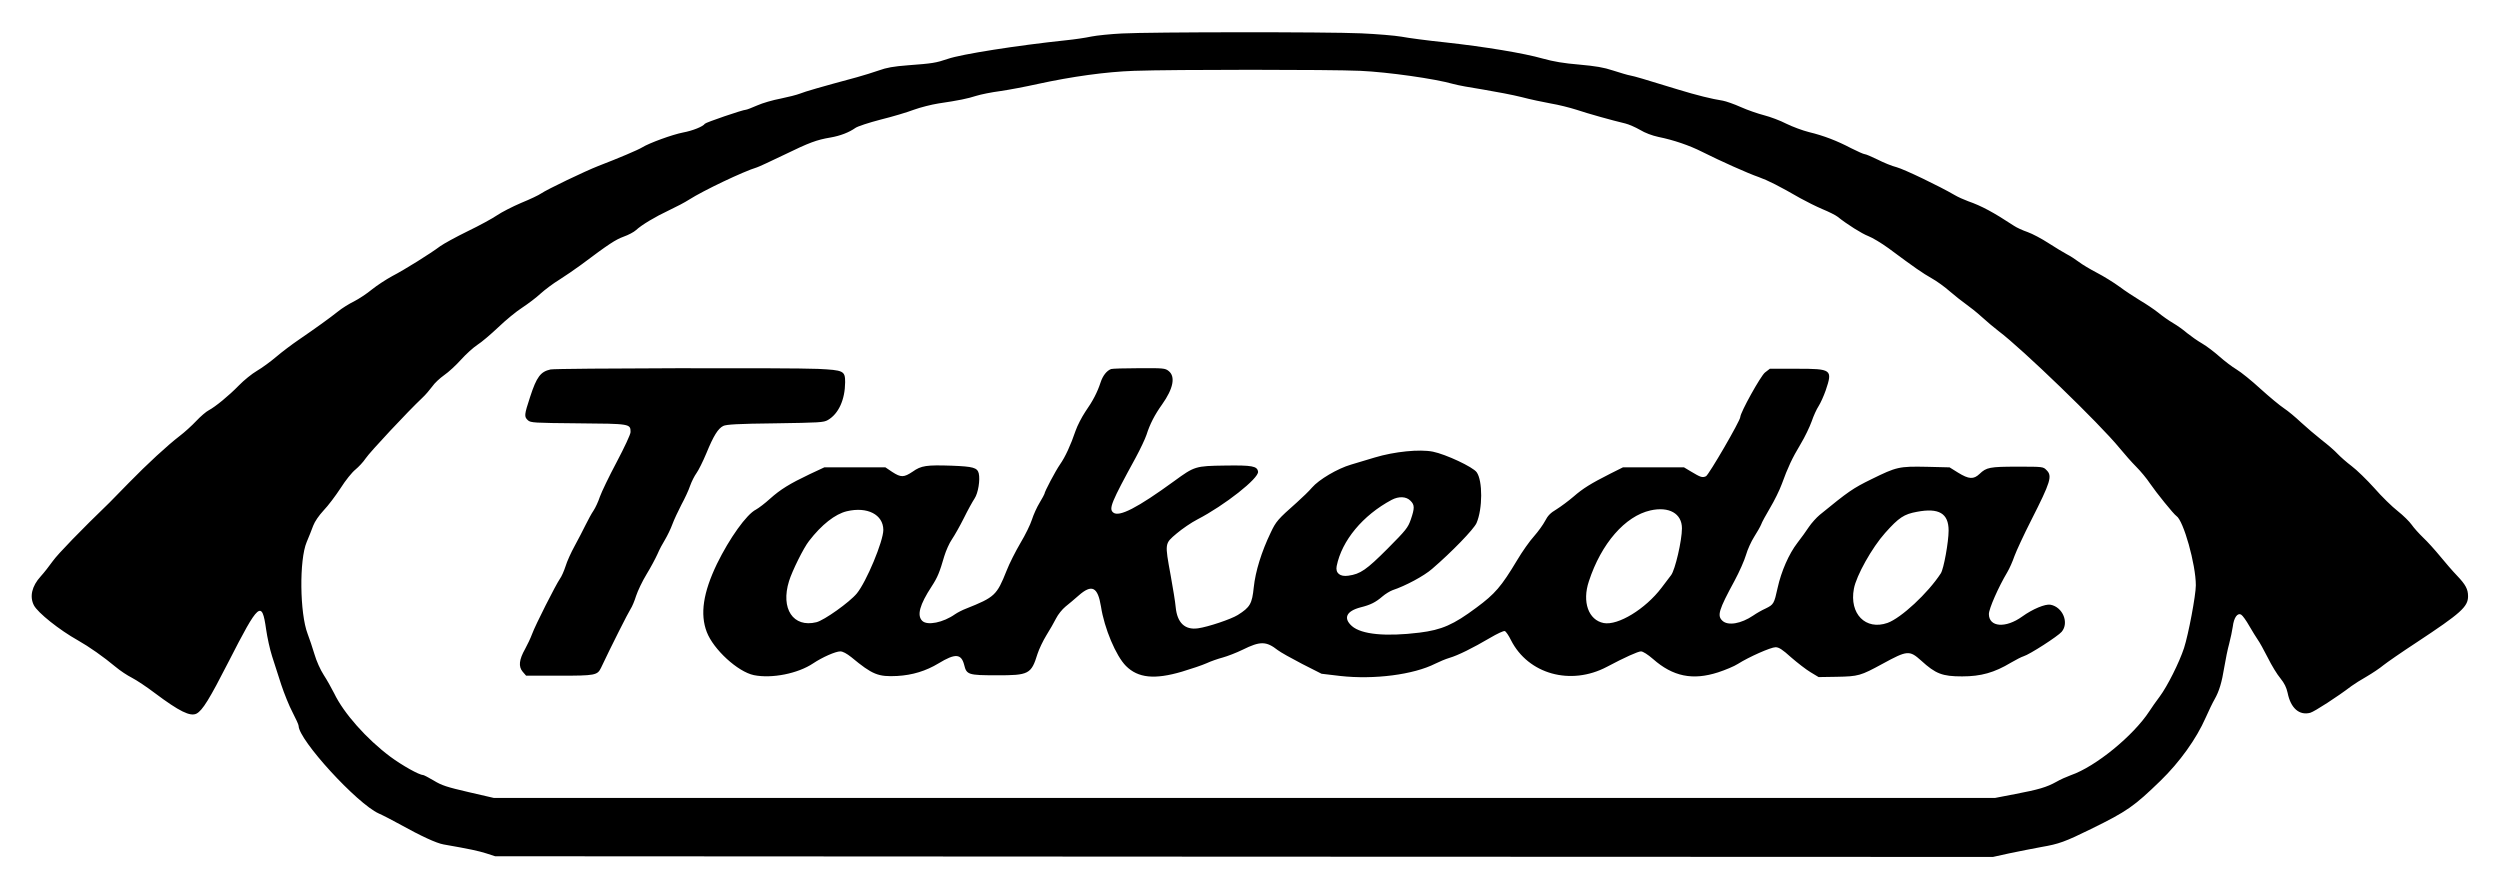
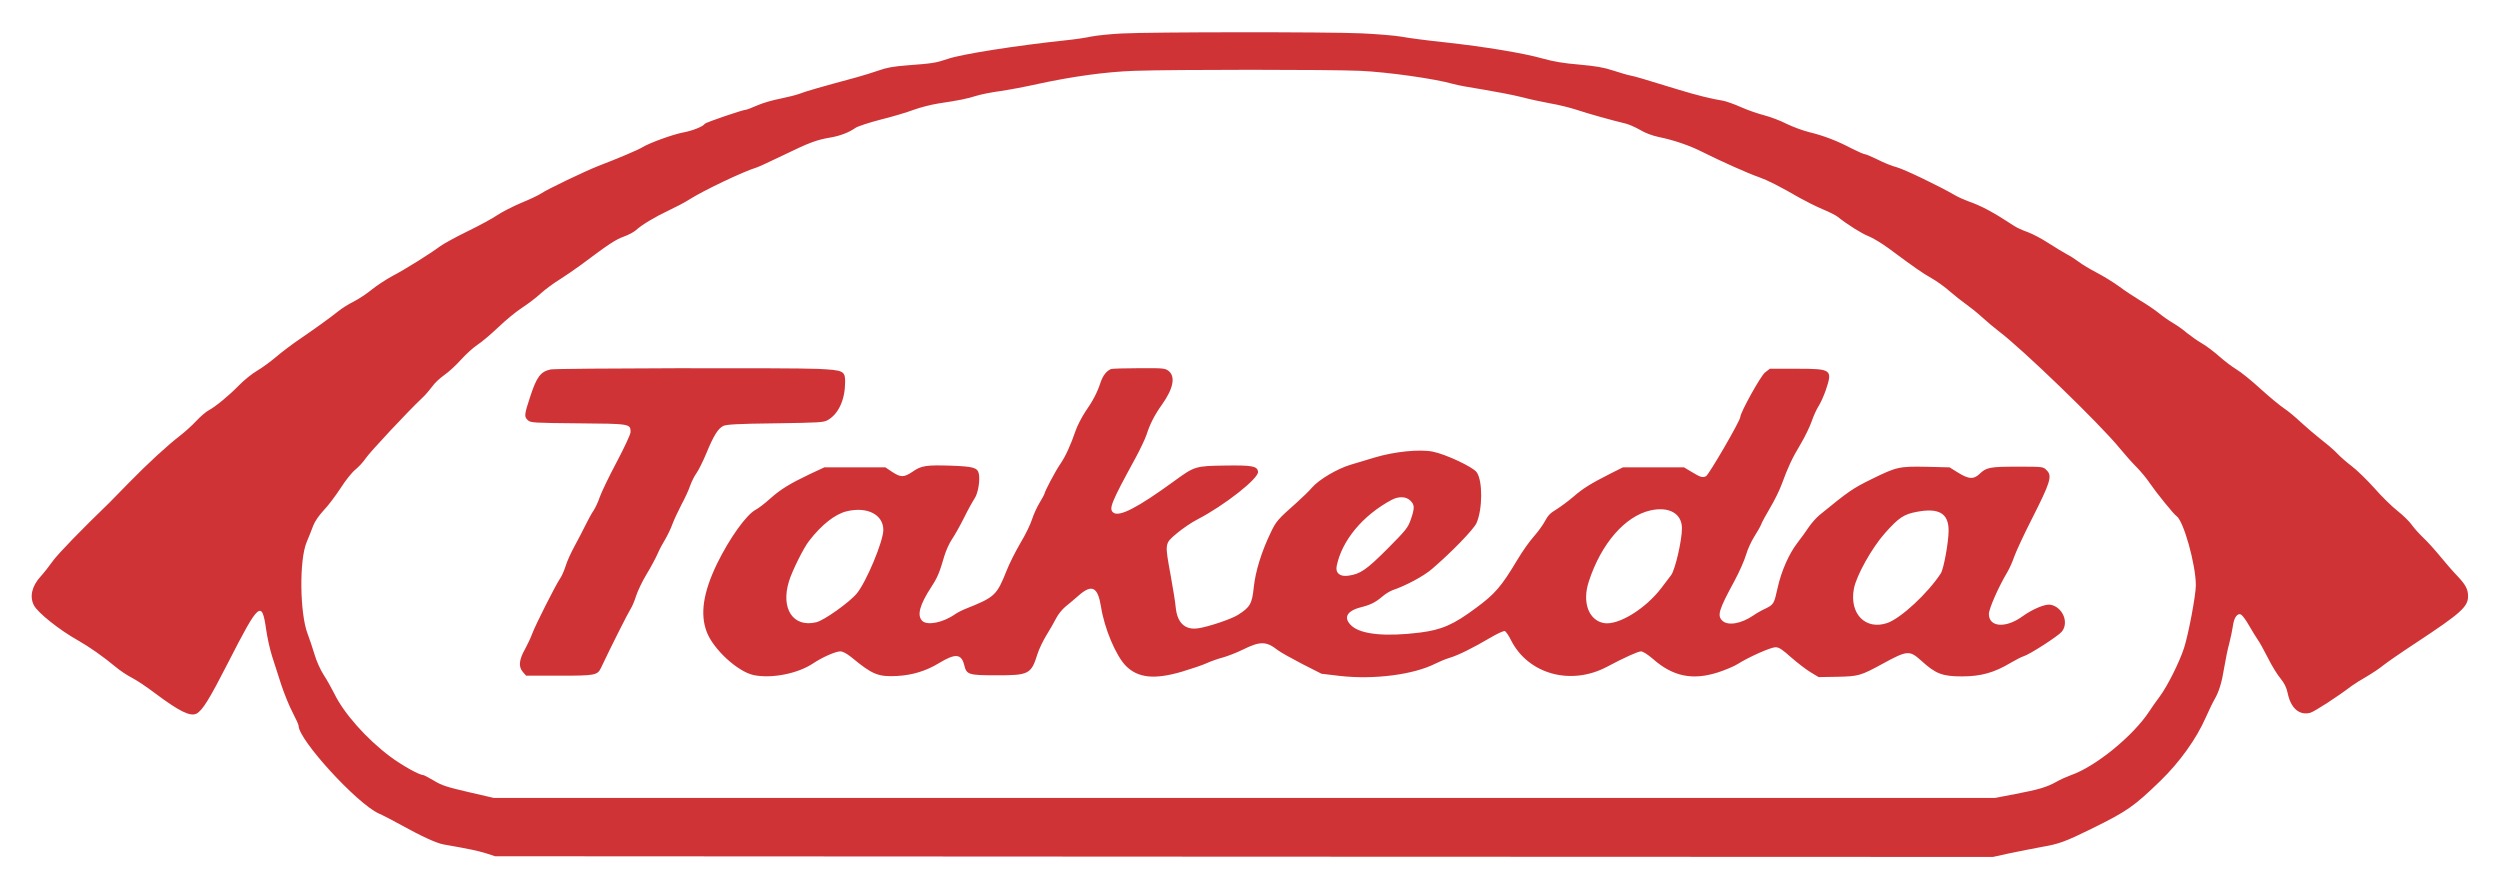
<svg xmlns="http://www.w3.org/2000/svg" viewBox="0 0 1800 640">
-   <path d="M 807.8 24.1 C 799.8 24.5, 789.8 25.5, 785.8 26.3 C 781.7 27.2, 773.5 28.4, 767.5 29 C 732.3 32.7, 692.2 39, 682.4 42.4 C 673.9 45.3, 671.3 45.7, 653.8 47 C 643.3 47.8, 638.3 48.7, 632.8 50.7 C 628.8 52.1, 621.7 54.3, 617 55.6 C 590.7 62.7, 579.7 65.9, 576 67.4 C 573.7 68.3, 567.4 69.9, 562 71 C 556.6 72, 549 74.2, 545.2 75.9 C 541.3 77.6, 537.7 79, 537.1 79 C 534.9 79, 508 88.2, 507.5 89.1 C 506.2 91.1, 498.8 94.1, 491.8 95.4 C 484.1 96.9, 467.6 102.9, 462.4 106.1 C 459.3 108, 445.6 113.8, 430.8 119.5 C 421.1 123.3, 394 136.3, 389.6 139.3 C 388.1 140.4, 381.6 143.5, 375.2 146.1 C 368.9 148.8, 361.1 152.8, 357.9 155 C 354.7 157.2, 345.2 162.4, 336.7 166.5 C 328.3 170.6, 319.4 175.5, 316.9 177.3 C 310 182.5, 291.3 194.2, 282.4 198.8 C 278 201.2, 271.4 205.5, 267.8 208.4 C 264.2 211.4, 258.4 215.2, 254.9 217 C 251.4 218.7, 246.1 222, 243.3 224.3 C 237.4 229, 227.7 236, 215 244.7 C 210.3 247.9, 203.1 253.3, 199 256.8 C 194.9 260.3, 188.6 264.9, 185 267 C 181.4 269.1, 175.6 273.8, 172 277.5 C 164.6 285.1, 155 292.9, 150.3 295.4 C 148.5 296.3, 144.4 299.8, 141.3 303.1 C 138.1 306.5, 132.8 311.3, 129.5 313.8 C 120.5 320.7, 106 334.1, 92.9 347.5 C 86.5 354.1, 80.2 360.5, 78.9 361.8 C 58.5 381.5, 41.6 398.9, 38 404 C 35.5 407.5, 31.6 412.5, 29.3 415 C 22.9 422, 21.2 429.6, 24.4 435.8 C 27.2 441.2, 42.8 453.6, 56 461 C 64.3 465.7, 74.4 472.8, 83.3 480.2 C 86.5 482.9, 91.8 486.4, 95 488 C 98.3 489.7, 105.7 494.6, 111.6 499.1 C 129.1 512.2, 137 516.1, 141.5 513.8 C 145.8 511.5, 150.7 503.6, 164.6 476.4 C 186.4 433.7, 188.6 431.8, 191.6 453.1 C 192.4 458.8, 194.3 467.5, 195.9 472.5 C 197.5 477.4, 200.5 486.7, 202.5 493 C 204.6 499.3, 208.2 508.3, 210.6 512.8 C 213 517.4, 215 521.8, 215 522.6 C 215 532.7, 257 578.6, 272.7 585.7 C 275.9 587.1, 282.6 590.6, 287.5 593.3 C 303.2 602, 314.2 607.1, 319.4 608 C 338.8 611.4, 344.2 612.6, 350 614.4 L 356.5 616.5 895.7 616.8 L 1434.9 617 1446.7 614.4 C 1453.2 613, 1463.7 611, 1470 609.8 C 1482.3 607.7, 1486.8 606.1, 1505.5 596.9 C 1531.6 584.1, 1536.5 580.6, 1555.5 562.2 C 1569.5 548.6, 1581.4 531.9, 1588 516.9 C 1590.3 511.7, 1593.2 505.7, 1594.5 503.5 C 1597.8 497.7, 1599.7 491.4, 1601.5 480.3 C 1602.4 474.9, 1603.9 467.4, 1605 463.5 C 1606 459.6, 1607.2 454.1, 1607.6 451.2 C 1608.4 444.6, 1611 441, 1613.7 442.6 C 1614.7 443.2, 1617.3 446.8, 1619.5 450.7 C 1621.7 454.5, 1624.5 459, 1625.6 460.6 C 1626.8 462.2, 1630 468, 1632.8 473.5 C 1635.5 479, 1639.6 485.7, 1641.9 488.4 C 1644.8 492, 1646.2 494.9, 1647.1 498.9 C 1649.3 509.9, 1655.5 515.3, 1663.4 513.2 C 1666.5 512.3, 1682.9 501.7, 1693 494 C 1694.9 492.6, 1699.9 489.4, 1704 487.1 C 1708.1 484.7, 1713.5 481.1, 1716 479 C 1718.5 477, 1729.3 469.5, 1740 462.5 C 1771.8 441.5, 1777 436.9, 1777 429.3 C 1777 424.2, 1775.2 420.9, 1769.1 414.5 C 1765.9 411.2, 1760.4 404.8, 1756.8 400.4 C 1753.1 395.9, 1747.7 389.9, 1744.7 387.1 C 1741.7 384.2, 1737.9 380, 1736.4 377.8 C 1734.8 375.5, 1730.3 371.1, 1726.4 368 C 1722.4 364.9, 1714.8 357.5, 1709.5 351.4 C 1704.1 345.4, 1696.8 338.3, 1693.2 335.6 C 1689.6 332.9, 1685.1 328.9, 1683.1 326.8 C 1681.1 324.6, 1675.9 320.1, 1671.6 316.8 C 1667.3 313.4, 1660.6 307.7, 1656.7 304.1 C 1652.9 300.5, 1647.4 295.9, 1644.5 294 C 1641.6 292.1, 1634 285.8, 1627.6 280 C 1621.3 274.2, 1613.5 267.9, 1610.3 266 C 1607.1 264.1, 1601.6 259.9, 1598 256.7 C 1594.4 253.5, 1588.8 249.2, 1585.5 247.3 C 1582.2 245.4, 1577.4 242, 1574.8 239.9 C 1572.3 237.7, 1567.7 234.4, 1564.6 232.6 C 1561.5 230.8, 1556.7 227.4, 1553.8 225 C 1550.9 222.7, 1545.1 218.8, 1541 216.4 C 1536.9 213.9, 1530.1 209.5, 1526 206.4 C 1521.9 203.4, 1514.6 198.9, 1509.8 196.4 C 1505 193.9, 1499.1 190.4, 1496.8 188.6 C 1494.4 186.8, 1490.6 184.3, 1488.2 183.1 C 1485.9 181.9, 1480 178.3, 1475 175.1 C 1470.1 171.9, 1463.3 168.3, 1459.9 167.1 C 1456.4 165.9, 1452 163.9, 1450.1 162.6 C 1435.2 152.8, 1426.6 148.2, 1417.1 144.9 C 1414.1 143.8, 1409.6 141.8, 1407.1 140.3 C 1396.5 134.1, 1371.1 121.9, 1365.6 120.4 C 1362.3 119.6, 1356.2 117.1, 1351.9 114.9 C 1347.6 112.8, 1343.4 111, 1342.6 111 C 1341.8 111, 1337.4 109, 1332.8 106.7 C 1322.7 101.4, 1313.2 97.7, 1302.4 95.1 C 1298 94, 1290.7 91.3, 1286.2 89.1 C 1281.8 86.8, 1274.5 84.1, 1270.2 83 C 1265.9 81.9, 1258.3 79.3, 1253.4 77.1 C 1248.5 74.9, 1242.7 72.9, 1240.5 72.5 C 1232.3 71.2, 1222.1 68.7, 1208 64.4 C 1181.9 56.4, 1177.5 55.1, 1174 54.4 C 1172.1 54.1, 1166.5 52.4, 1161.5 50.8 C 1154.6 48.5, 1149 47.6, 1137 46.5 C 1126 45.6, 1118.4 44.3, 1110.9 42.2 C 1097.2 38.3, 1069.5 33.7, 1040.5 30.5 C 1027.8 29.2, 1013.7 27.3, 1009 26.4 C 1004.3 25.6, 991.3 24.5, 980 24 C 955.4 22.9, 828.6 23, 807.8 24.1 M 816.5 51 C 796.3 51.7, 771.8 55.1, 747 60.5 C 738.5 62.4, 726.4 64.7, 720.1 65.6 C 713.9 66.4, 706.1 68, 702.9 69 C 696.7 71, 690.5 72.3, 675.6 74.5 C 670.6 75.3, 662.7 77.3, 658 79 C 653.3 80.8, 642.6 84, 634.1 86.1 C 625.6 88.3, 617.4 91, 615.9 92.1 C 611.4 95.3, 605 97.8, 598 99 C 587.9 100.7, 582.8 102.6, 564.5 111.5 C 555.1 116, 546.4 120.1, 545 120.5 C 535.3 123.4, 506.4 137.2, 496.2 143.7 C 493.3 145.6, 486.8 149, 481.7 151.4 C 471.7 156.1, 462 161.9, 457.9 165.7 C 456.4 167.1, 452.4 169.2, 449 170.4 C 443.1 172.6, 438.6 175.5, 418.6 190.5 C 414.1 193.8, 407 198.7, 402.7 201.4 C 398.4 204, 392.3 208.6, 389.2 211.4 C 386.1 214.3, 380.1 218.8, 376 221.5 C 371.9 224.1, 364.1 230.5, 358.8 235.6 C 353.4 240.7, 346.6 246.5, 343.7 248.3 C 340.8 250.2, 335.5 255, 331.9 259 C 328.4 262.9, 322.9 268, 319.8 270.1 C 316.7 272.3, 312.8 275.9, 311.2 278.3 C 309.5 280.6, 306.3 284.4, 303.9 286.6 C 293.8 296.1, 266.3 325.5, 263.3 330 C 261.6 332.6, 258.2 336.2, 255.9 338.1 C 253.5 340, 248.8 345.8, 245.2 351.5 C 241.6 357, 236.2 364.2, 233 367.5 C 229.5 371.3, 226.7 375.4, 225.5 378.5 C 224.5 381.2, 222.4 386.6, 220.8 390.3 C 215.4 403, 215.8 441.6, 221.5 456.4 C 222.8 459.8, 225 466.3, 226.4 471 C 227.8 475.9, 230.7 482.3, 233.1 486 C 235.4 489.5, 238.7 495.5, 240.6 499.2 C 247.5 513.6, 264 532.1, 281 544.8 C 289.5 551.1, 301.8 558, 304.6 558 C 305.1 558, 308.6 559.8, 312.3 562 C 318 565.5, 321.8 566.7, 337.3 570.3 L 355.5 574.5 896 574.5 L 1436.5 574.5 1451 571.7 C 1467.8 568.5, 1473.6 566.8, 1480.6 562.9 C 1483.3 561.3, 1488.1 559.2, 1491.1 558.1 C 1508.8 552, 1536.1 529.7, 1547.6 512 C 1549.2 509.5, 1552.5 504.8, 1555 501.5 C 1560.5 494.1, 1569 477.2, 1572.5 466.6 C 1575.7 456.7, 1581 428.6, 1581 421.4 C 1581 406.4, 1572.1 374.7, 1567 371.5 C 1565.2 370.4, 1552.5 354.7, 1548 348.1 C 1545.7 344.6, 1541.2 339.2, 1538.1 336.1 C 1535 333, 1529.6 326.9, 1526 322.5 C 1511.8 305.1, 1455.7 250.9, 1439 238.4 C 1436 236.1, 1430.6 231.6, 1427 228.3 C 1423.4 225, 1418.2 220.9, 1415.5 219 C 1412.8 217.1, 1407.6 213, 1404 209.9 C 1400.4 206.7, 1394.5 202.4, 1390.7 200.3 C 1384.2 196.6, 1379.2 193.2, 1359.7 178.7 C 1354.6 175, 1348.1 171.1, 1345.2 170 C 1340.5 168.2, 1330 161.6, 1323 156 C 1321.6 154.9, 1316.8 152.5, 1312.2 150.6 C 1307.7 148.7, 1300.5 145.1, 1296.2 142.7 C 1280.9 133.9, 1273 129.9, 1266.3 127.5 C 1258.9 125, 1238.2 115.7, 1225.5 109.3 C 1216.4 104.7, 1205 100.8, 1194.1 98.6 C 1189.5 97.6, 1184.4 95.7, 1180.8 93.5 C 1177.5 91.6, 1172.7 89.5, 1170.2 88.9 C 1160.9 86.7, 1143.3 81.8, 1135 79 C 1130.3 77.5, 1122 75.4, 1116.5 74.5 C 1111 73.5, 1101.5 71.5, 1095.5 69.9 C 1089.5 68.4, 1077.1 66, 1068 64.5 C 1058.9 63.1, 1049.2 61.3, 1046.5 60.5 C 1033.3 56.7, 999.3 51.9, 979.5 51 C 957.5 50, 845 50, 816.5 51 M 396.4 266 C 389.2 267.6, 386.4 271.3, 381.7 285.7 C 377.4 298.8, 377.3 300, 380.1 302.6 C 382.1 304.4, 384.4 304.5, 416.3 304.8 C 453.7 305.1, 454 305.1, 454 311.1 C 454 312.7, 449.7 321.9, 444 332.7 C 438.5 343, 433.1 354.3, 431.9 357.7 C 430.8 361.1, 428.7 365.6, 427.3 367.7 C 425.9 369.7, 423.4 374.4, 421.6 378 C 419.9 381.6, 416.3 388.3, 413.8 393 C 411.2 397.7, 408.2 404.3, 407.2 407.7 C 406.1 411.1, 404.3 415.2, 403.1 416.8 C 400.2 421, 385.5 449.9, 383.1 456.5 C 382 459.5, 379.7 464.3, 378.1 467.2 C 373.7 475, 373.2 479.9, 376.3 483.6 L 378.8 486.5 402.7 486.5 C 428.5 486.5, 430.1 486.2, 432.7 480.9 C 440 465.4, 452.4 440.9, 454 438.5 C 455.1 436.9, 456.9 432.6, 458 429 C 459.2 425.4, 462.5 418.4, 465.5 413.5 C 468.5 408.6, 472 402, 473.4 398.9 C 474.7 395.8, 477.2 391.1, 478.9 388.4 C 480.5 385.7, 482.9 380.8, 484.1 377.5 C 485.3 374.2, 488.3 367.9, 490.6 363.4 C 493 359, 495.9 352.8, 496.9 349.7 C 498 346.6, 500.1 342.5, 501.5 340.6 C 502.9 338.7, 506.1 332.3, 508.6 326.3 C 513.8 313.6, 517 308.6, 520.7 306.7 C 522.9 305.6, 531.1 305.1, 558.1 304.8 C 590.2 304.3, 593 304.2, 596.1 302.4 C 603.8 297.9, 608.4 287.8, 608.5 275.2 C 608.5 267, 607.4 266.5, 589 265.6 C 570.1 264.7, 400.6 265.1, 396.4 266 M 800 265.7 C 796.8 266.9, 794 270.5, 792.4 275.4 C 790.1 282.4, 787 288.5, 781.4 296.5 C 778.9 300.3, 775.7 306.4, 774.4 310.2 C 770.9 320.5, 767 329, 763.2 334.4 C 760 339, 752 354.1, 752 355.6 C 752 355.9, 750.4 358.8, 748.5 362 C 746.6 365.1, 744.1 370.6, 743 374.1 C 741.9 377.6, 738.2 385.2, 734.7 391 C 731.3 396.8, 726.7 405.8, 724.7 411 C 717.7 428.6, 716.2 430, 695.6 438.2 C 692.9 439.2, 689.3 441.1, 687.7 442.2 C 679.1 448.3, 667.6 450.6, 664 447 C 660.1 443.1, 662.1 435.5, 670.8 422.2 C 675.1 415.6, 676.5 412.1, 679.9 400.4 C 681.1 396.5, 683.5 391, 685.4 388.3 C 687.3 385.5, 691.2 378.6, 694 373 C 696.8 367.3, 700.3 361, 701.7 358.9 C 704.3 355, 705.8 345.5, 704.7 340.8 C 703.6 336.7, 700.7 335.9, 685.3 335.3 C 667 334.7, 663.3 335.2, 657.1 339.6 C 650.8 343.8, 648.7 343.9, 642.4 339.8 L 637.5 336.5 615.5 336.5 L 593.5 336.5 583 341.4 C 568.5 348.3, 561.9 352.4, 554.4 359.1 C 550.9 362.3, 546.3 365.8, 544.3 366.9 C 537.5 370.3, 525.2 387.6, 516.2 406 C 506.3 426.6, 503.9 442.2, 508.9 455.1 C 513.7 467.6, 531.2 483.7, 542.8 486.1 C 555.7 488.7, 574.5 485, 585.5 477.6 C 592.1 473.2, 601.6 469, 605 469 C 606.8 469, 609.6 470.5, 613 473.2 C 628.2 485.8, 632.3 487.4, 646 486.7 C 656.9 486.1, 666.7 483.1, 675.8 477.6 C 687.8 470.3, 692.1 470.6, 694.2 478.7 C 695.9 485.8, 697.2 486.2, 717.3 486.2 C 740.8 486.3, 742.5 485.4, 747 470.8 C 748.1 467.4, 751 461.3, 753.4 457.4 C 755.9 453.4, 759 448, 760.4 445.2 C 761.8 442.4, 764.8 438.7, 767.1 436.8 C 769.4 435, 773.6 431.4, 776.6 428.8 C 786.1 420.4, 790.4 422.5, 792.7 436.7 C 795.1 452.4, 803.5 472.3, 810.7 479.5 C 819.4 488.2, 831.3 489.4, 851 483.6 C 857.7 481.6, 865.7 478.9, 868.8 477.5 C 871.8 476.1, 877 474.3, 880.4 473.4 C 883.7 472.5, 890.2 470, 894.7 467.8 C 907.4 461.5, 911.7 461.6, 920 468.1 C 921.9 469.6, 929.8 474, 937.5 478 L 951.5 485.1 965 486.7 C 989.4 489.4, 1017.7 485.8, 1033.5 477.8 C 1036.3 476.4, 1040.8 474.5, 1043.5 473.7 C 1049.7 471.9, 1060.4 466.6, 1072.8 459.3 C 1077.9 456.3, 1082.7 454, 1083.5 454.4 C 1084.3 454.7, 1086.3 457.6, 1087.9 460.9 C 1100.3 485.4, 1130.9 493.9, 1157 480.1 C 1169.8 473.3, 1179.4 469, 1181.5 469 C 1182.9 469, 1186.4 471.2, 1190.2 474.5 C 1204.5 487.1, 1218.7 490, 1237 484.1 C 1242.2 482.4, 1248.7 479.7, 1251.3 478 C 1259.2 473, 1275 466, 1278.4 466 C 1280.8 466, 1283.3 467.6, 1289.6 473.3 C 1294.1 477.2, 1300.4 482.1, 1303.6 484 L 1309.4 487.5 1322.2 487.3 C 1338.2 487, 1339.5 486.6, 1355.5 477.9 C 1373.3 468.2, 1374.8 468.1, 1383.2 475.6 C 1393.7 485.2, 1398.5 487, 1412.7 487 C 1426.3 487, 1435.9 484.3, 1447.9 477.1 C 1451.5 475, 1455.6 472.9, 1457 472.5 C 1461.2 471.3, 1481.7 458.1, 1484.4 454.9 C 1489.9 448.4, 1485.2 437.1, 1476.4 435.4 C 1472.6 434.7, 1463.5 438.5, 1456 443.9 C 1444.1 452.5, 1432 451.6, 1432 442.1 C 1432 438.3, 1438.8 422.8, 1445.3 411.9 C 1446.8 409.4, 1449.1 404.2, 1450.4 400.4 C 1451.8 396.6, 1457.2 384.9, 1462.5 374.5 C 1476.5 346.9, 1477.8 342.7, 1473.5 338.5 C 1471.1 336, 1470.9 336, 1452.6 336 C 1432.6 336, 1430.2 336.5, 1425.3 341.2 C 1421 345.3, 1417.6 345.1, 1409.8 340.3 L 1403.7 336.5 1387.3 336.1 C 1367.3 335.7, 1365.6 336.1, 1347.5 345 C 1334 351.6, 1330.9 353.8, 1310.2 370.7 C 1307.8 372.7, 1304.3 376.6, 1302.4 379.4 C 1300.6 382.2, 1296.8 387.4, 1294.1 390.9 C 1288 398.8, 1282.5 411.4, 1279.9 423.2 C 1277.4 434.7, 1277 435.3, 1271.3 438.1 C 1268.6 439.3, 1264.6 441.6, 1262.3 443.2 C 1253.6 449.1, 1244.2 450.7, 1240.2 447 C 1236.2 443.3, 1237.4 439.3, 1248.9 418.1 C 1252.3 411.8, 1256 403.4, 1257.1 399.6 C 1258.2 395.7, 1260.9 389.8, 1263 386.5 C 1265.1 383.2, 1267.4 379.2, 1268 377.7 C 1268.5 376.1, 1271.5 370.7, 1274.5 365.6 C 1277.5 360.6, 1281.3 352.9, 1282.9 348.5 C 1287.3 336.4, 1290.3 330, 1296.4 319.8 C 1299.5 314.7, 1303 307.3, 1304.4 303.4 C 1305.7 299.5, 1308 294.5, 1309.4 292.4 C 1310.8 290.2, 1313.1 285.1, 1314.5 281.1 C 1319.6 266, 1318.9 265.5, 1293.6 265.5 L 1274.3 265.5 1270.8 268.2 C 1267.7 270.6, 1253 297.1, 1253 300.3 C 1253 302.9, 1230.3 342, 1228.3 342.9 C 1225.7 344.1, 1224.5 343.7, 1217.5 339.5 L 1212.5 336.5 1190.5 336.5 L 1168.5 336.5 1159.5 341 C 1145.3 348.2, 1139.8 351.6, 1132.9 357.6 C 1129.4 360.6, 1123.9 364.7, 1120.7 366.7 C 1116.3 369.3, 1114.4 371.3, 1112.5 375 C 1111.1 377.7, 1107.5 382.7, 1104.5 386.1 C 1101.4 389.5, 1095.9 397.3, 1092.3 403.4 C 1080.9 422.4, 1076.4 427.6, 1063 437.5 C 1046.5 449.8, 1038.1 453.5, 1022 455.5 C 997.6 458.5, 980.3 456.8, 973.4 450.8 C 967 445.1, 969.3 440, 979.6 437.3 C 986.8 435.5, 990.4 433.7, 995.4 429.4 C 997.5 427.6, 1000.8 425.6, 1002.7 424.9 C 1011.8 421.9, 1025.3 414.7, 1031.1 409.6 C 1045.1 397.6, 1061.1 381.1, 1063.1 376.6 C 1067.5 366.5, 1067.6 346.1, 1063.2 340 C 1060.5 336.2, 1041 327.1, 1031.7 325.2 C 1022.1 323.3, 1004.1 325.1, 989.8 329.4 C 984.9 330.8, 977.3 333.1, 972.8 334.5 C 962.9 337.4, 949.6 345.3, 944.6 351.1 C 942.7 353.4, 937.8 358.1, 933.8 361.7 C 920 373.9, 918.7 375.4, 914.9 383.5 C 908.3 397.2, 903.9 411.4, 902.7 422.9 C 901.5 434.7, 900.1 437.2, 891.2 442.8 C 886.4 445.8, 869.8 451.4, 862.5 452.4 C 853.1 453.7, 847.6 448.4, 846.5 437.2 C 846.2 433.5, 844.5 423.3, 842.9 414.4 C 838.6 390.8, 838.5 391.5, 847.2 384.1 C 851.1 380.8, 857.8 376.2, 862.1 374 C 881.8 363.8, 906.5 344.3, 905.8 339.6 C 905.2 335.6, 901.7 334.9, 882 335.2 C 860.6 335.5, 860.1 335.7, 845.4 346.4 C 818.9 365.7, 805.7 372.5, 801.5 369 C 798.2 366.3, 800.1 361.7, 817.7 329.5 C 821 323.4, 824.5 316, 825.5 313 C 827.9 305.4, 831.4 298.6, 836.7 291.2 C 844.8 279.8, 846.5 271.1, 841.4 267.1 C 838.9 265.1, 837.5 265, 820.1 265.1 C 809.9 265.1, 800.8 265.4, 800 265.7 M 1002 359.9 C 981.2 371, 966.1 389.2, 962.4 407.6 C 961.4 412.6, 964.8 415.4, 970.8 414.5 C 979.5 413.3, 983.8 410.3, 999 395.1 C 1012.4 381.6, 1013.7 380, 1015.8 374 C 1018.6 365.8, 1018.6 363.5, 1015.5 360.5 C 1012.5 357.4, 1007.1 357.2, 1002 359.9 M 1188.3 367.5 C 1170.1 371.6, 1152.9 391.3, 1144 418.5 C 1139 433.4, 1143.7 446.5, 1154.7 448.6 C 1165 450.5, 1184.7 438.5, 1196.3 423.2 C 1198.6 420.2, 1201.7 416.1, 1203.2 414.1 C 1206.1 410.3, 1211 389.2, 1211 380.4 C 1211 369.7, 1201.7 364.5, 1188.3 367.5 M 609.7 368.1 C 601.3 370.1, 591.5 377.8, 582.5 389.5 C 578.6 394.4, 570.3 411.2, 568.1 418.4 C 561.9 438.3, 571.1 452.1, 587.8 448 C 593.3 446.7, 611.7 433.6, 616.9 427.3 C 623.8 418.9, 636 389.7, 636 381.5 C 635.9 370.5, 624.5 364.6, 609.7 368.1 M 1380.2 368.5 C 1370.9 370.2, 1367.2 372.6, 1357.3 383.7 C 1347.9 394.2, 1336.5 414.5, 1334.8 423.9 C 1331.4 442, 1343.3 454, 1359 448.5 C 1368.8 445, 1388.1 427.1, 1397.4 412.8 C 1399.5 409.6, 1403 390.1, 1403 382 C 1403 369.6, 1396 365.5, 1380.2 368.5" fill="currentColor" fill-rule="evenodd" />
+   <path d="M 807.8 24.1 C 799.8 24.5, 789.8 25.5, 785.8 26.3 C 781.7 27.2, 773.5 28.4, 767.5 29 C 732.3 32.7, 692.2 39, 682.4 42.4 C 673.9 45.3, 671.3 45.7, 653.8 47 C 643.3 47.8, 638.3 48.7, 632.8 50.7 C 628.8 52.1, 621.7 54.3, 617 55.6 C 590.7 62.7, 579.7 65.9, 576 67.4 C 573.7 68.3, 567.4 69.9, 562 71 C 556.6 72, 549 74.2, 545.2 75.9 C 541.3 77.6, 537.7 79, 537.1 79 C 534.9 79, 508 88.2, 507.5 89.1 C 506.2 91.1, 498.8 94.1, 491.8 95.4 C 484.1 96.9, 467.6 102.9, 462.4 106.1 C 459.3 108, 445.6 113.8, 430.8 119.5 C 421.1 123.3, 394 136.3, 389.6 139.3 C 388.1 140.4, 381.6 143.5, 375.2 146.1 C 368.9 148.8, 361.1 152.8, 357.9 155 C 354.7 157.2, 345.2 162.4, 336.7 166.5 C 328.3 170.6, 319.4 175.5, 316.9 177.3 C 310 182.5, 291.3 194.2, 282.4 198.8 C 278 201.2, 271.4 205.5, 267.8 208.4 C 264.2 211.4, 258.4 215.2, 254.9 217 C 251.4 218.7, 246.1 222, 243.3 224.3 C 237.4 229, 227.7 236, 215 244.7 C 210.3 247.9, 203.1 253.3, 199 256.8 C 194.9 260.3, 188.6 264.9, 185 267 C 181.4 269.1, 175.6 273.8, 172 277.5 C 164.6 285.1, 155 292.9, 150.3 295.4 C 148.5 296.3, 144.4 299.8, 141.3 303.1 C 138.1 306.5, 132.8 311.3, 129.5 313.8 C 120.5 320.7, 106 334.1, 92.9 347.5 C 86.5 354.1, 80.2 360.5, 78.9 361.8 C 58.5 381.5, 41.6 398.9, 38 404 C 35.5 407.5, 31.6 412.5, 29.3 415 C 22.9 422, 21.2 429.6, 24.4 435.8 C 27.2 441.2, 42.8 453.6, 56 461 C 64.3 465.7, 74.4 472.8, 83.3 480.2 C 86.5 482.9, 91.8 486.4, 95 488 C 98.3 489.7, 105.7 494.6, 111.6 499.1 C 129.1 512.2, 137 516.1, 141.5 513.8 C 145.8 511.5, 150.7 503.6, 164.6 476.4 C 186.4 433.7, 188.6 431.8, 191.6 453.1 C 192.4 458.8, 194.3 467.5, 195.9 472.5 C 197.5 477.4, 200.5 486.7, 202.5 493 C 204.6 499.3, 208.2 508.3, 210.6 512.8 C 213 517.4, 215 521.8, 215 522.6 C 215 532.7, 257 578.6, 272.7 585.7 C 275.9 587.1, 282.6 590.6, 287.5 593.3 C 303.2 602, 314.2 607.1, 319.4 608 C 338.8 611.4, 344.2 612.6, 350 614.4 L 356.5 616.5 895.7 616.8 L 1434.9 617 1446.7 614.4 C 1453.2 613, 1463.7 611, 1470 609.8 C 1482.3 607.7, 1486.8 606.1, 1505.5 596.9 C 1531.6 584.1, 1536.5 580.6, 1555.5 562.2 C 1569.5 548.6, 1581.4 531.9, 1588 516.9 C 1590.3 511.7, 1593.2 505.7, 1594.5 503.5 C 1597.8 497.7, 1599.7 491.4, 1601.5 480.3 C 1602.4 474.9, 1603.9 467.4, 1605 463.5 C 1606 459.6, 1607.2 454.1, 1607.6 451.2 C 1608.4 444.6, 1611 441, 1613.7 442.6 C 1614.7 443.2, 1617.3 446.8, 1619.5 450.7 C 1621.7 454.5, 1624.5 459, 1625.6 460.6 C 1626.8 462.2, 1630 468, 1632.8 473.5 C 1635.5 479, 1639.6 485.7, 1641.9 488.4 C 1644.8 492, 1646.2 494.9, 1647.1 498.9 C 1649.3 509.9, 1655.5 515.3, 1663.4 513.2 C 1666.5 512.3, 1682.9 501.7, 1693 494 C 1694.9 492.6, 1699.9 489.4, 1704 487.1 C 1708.1 484.7, 1713.5 481.1, 1716 479 C 1718.5 477, 1729.3 469.5, 1740 462.5 C 1771.8 441.5, 1777 436.9, 1777 429.3 C 1777 424.2, 1775.2 420.9, 1769.1 414.5 C 1765.9 411.2, 1760.4 404.8, 1756.8 400.4 C 1753.1 395.9, 1747.7 389.9, 1744.7 387.1 C 1741.7 384.2, 1737.9 380, 1736.4 377.8 C 1734.8 375.5, 1730.3 371.1, 1726.4 368 C 1722.4 364.9, 1714.8 357.5, 1709.5 351.4 C 1704.1 345.4, 1696.8 338.3, 1693.2 335.6 C 1689.6 332.9, 1685.1 328.9, 1683.1 326.8 C 1681.1 324.6, 1675.9 320.1, 1671.6 316.8 C 1667.3 313.4, 1660.6 307.7, 1656.7 304.1 C 1652.9 300.5, 1647.4 295.9, 1644.5 294 C 1641.6 292.1, 1634 285.8, 1627.6 280 C 1621.3 274.2, 1613.5 267.9, 1610.3 266 C 1607.1 264.1, 1601.6 259.9, 1598 256.7 C 1594.4 253.5, 1588.8 249.2, 1585.5 247.3 C 1582.2 245.4, 1577.4 242, 1574.8 239.9 C 1572.3 237.7, 1567.7 234.4, 1564.6 232.6 C 1561.5 230.8, 1556.7 227.4, 1553.8 225 C 1550.9 222.7, 1545.1 218.8, 1541 216.4 C 1536.9 213.9, 1530.1 209.5, 1526 206.4 C 1521.9 203.4, 1514.6 198.9, 1509.8 196.4 C 1505 193.9, 1499.1 190.4, 1496.8 188.6 C 1494.4 186.8, 1490.6 184.3, 1488.2 183.1 C 1485.9 181.9, 1480 178.3, 1475 175.1 C 1470.1 171.9, 1463.3 168.3, 1459.9 167.1 C 1456.4 165.9, 1452 163.9, 1450.1 162.6 C 1435.2 152.8, 1426.6 148.2, 1417.1 144.9 C 1414.1 143.8, 1409.6 141.8, 1407.1 140.3 C 1396.5 134.1, 1371.1 121.9, 1365.6 120.4 C 1362.3 119.6, 1356.2 117.1, 1351.9 114.9 C 1347.6 112.8, 1343.4 111, 1342.6 111 C 1341.8 111, 1337.4 109, 1332.8 106.7 C 1322.7 101.4, 1313.2 97.7, 1302.4 95.1 C 1298 94, 1290.7 91.3, 1286.2 89.1 C 1281.8 86.8, 1274.5 84.1, 1270.2 83 C 1265.9 81.9, 1258.3 79.3, 1253.4 77.1 C 1248.5 74.9, 1242.7 72.9, 1240.5 72.5 C 1232.3 71.2, 1222.1 68.7, 1208 64.4 C 1181.9 56.4, 1177.5 55.1, 1174 54.4 C 1172.1 54.1, 1166.5 52.4, 1161.5 50.8 C 1154.6 48.5, 1149 47.6, 1137 46.5 C 1126 45.6, 1118.4 44.3, 1110.9 42.2 C 1097.2 38.3, 1069.5 33.7, 1040.5 30.5 C 1027.8 29.2, 1013.7 27.3, 1009 26.4 C 1004.3 25.6, 991.3 24.5, 980 24 C 955.4 22.9, 828.6 23, 807.8 24.1 M 816.5 51 C 796.3 51.7, 771.8 55.1, 747 60.5 C 738.5 62.4, 726.4 64.7, 720.1 65.6 C 713.9 66.4, 706.1 68, 702.9 69 C 696.7 71, 690.5 72.3, 675.6 74.5 C 670.6 75.3, 662.7 77.3, 658 79 C 653.3 80.8, 642.6 84, 634.1 86.1 C 625.6 88.3, 617.4 91, 615.9 92.1 C 611.4 95.3, 605 97.8, 598 99 C 587.9 100.7, 582.8 102.6, 564.5 111.5 C 555.1 116, 546.4 120.1, 545 120.5 C 535.3 123.4, 506.4 137.2, 496.2 143.7 C 493.3 145.6, 486.8 149, 481.7 151.4 C 471.7 156.1, 462 161.9, 457.9 165.7 C 456.4 167.1, 452.4 169.2, 449 170.4 C 443.1 172.6, 438.6 175.5, 418.6 190.5 C 414.1 193.8, 407 198.7, 402.7 201.4 C 398.4 204, 392.3 208.6, 389.2 211.4 C 386.1 214.3, 380.1 218.8, 376 221.5 C 371.9 224.1, 364.1 230.5, 358.8 235.6 C 353.4 240.7, 346.6 246.5, 343.7 248.3 C 340.8 250.2, 335.5 255, 331.9 259 C 328.4 262.9, 322.9 268, 319.8 270.1 C 316.7 272.3, 312.8 275.9, 311.2 278.3 C 309.5 280.6, 306.3 284.4, 303.9 286.6 C 293.8 296.1, 266.3 325.5, 263.3 330 C 261.6 332.6, 258.2 336.2, 255.9 338.1 C 253.5 340, 248.8 345.8, 245.2 351.5 C 241.6 357, 236.2 364.2, 233 367.5 C 229.5 371.3, 226.7 375.4, 225.5 378.5 C 224.5 381.2, 222.4 386.6, 220.8 390.3 C 215.4 403, 215.8 441.6, 221.5 456.4 C 222.8 459.8, 225 466.3, 226.4 471 C 227.8 475.9, 230.7 482.3, 233.1 486 C 235.4 489.5, 238.7 495.5, 240.6 499.2 C 247.5 513.6, 264 532.1, 281 544.8 C 289.5 551.1, 301.8 558, 304.6 558 C 305.1 558, 308.6 559.8, 312.3 562 C 318 565.5, 321.8 566.7, 337.3 570.3 L 355.5 574.5 896 574.5 L 1436.5 574.5 1451 571.7 C 1467.8 568.5, 1473.6 566.8, 1480.6 562.9 C 1483.3 561.3, 1488.1 559.2, 1491.1 558.1 C 1508.8 552, 1536.1 529.7, 1547.6 512 C 1549.2 509.5, 1552.5 504.8, 1555 501.5 C 1560.5 494.1, 1569 477.2, 1572.5 466.6 C 1575.7 456.7, 1581 428.6, 1581 421.4 C 1581 406.4, 1572.1 374.7, 1567 371.5 C 1565.2 370.4, 1552.5 354.7, 1548 348.1 C 1545.7 344.6, 1541.2 339.2, 1538.1 336.1 C 1535 333, 1529.6 326.9, 1526 322.5 C 1511.8 305.1, 1455.7 250.9, 1439 238.4 C 1436 236.1, 1430.6 231.6, 1427 228.3 C 1423.4 225, 1418.2 220.9, 1415.5 219 C 1412.8 217.1, 1407.6 213, 1404 209.9 C 1400.4 206.7, 1394.5 202.4, 1390.7 200.3 C 1384.2 196.6, 1379.2 193.2, 1359.7 178.7 C 1354.6 175, 1348.1 171.1, 1345.2 170 C 1340.5 168.2, 1330 161.6, 1323 156 C 1321.6 154.9, 1316.8 152.5, 1312.2 150.6 C 1307.7 148.7, 1300.5 145.1, 1296.2 142.7 C 1280.9 133.9, 1273 129.9, 1266.3 127.5 C 1258.9 125, 1238.2 115.7, 1225.5 109.3 C 1216.4 104.7, 1205 100.8, 1194.1 98.6 C 1189.5 97.6, 1184.4 95.7, 1180.8 93.5 C 1177.5 91.6, 1172.7 89.5, 1170.2 88.9 C 1160.9 86.7, 1143.3 81.8, 1135 79 C 1130.3 77.5, 1122 75.4, 1116.5 74.5 C 1111 73.5, 1101.5 71.5, 1095.5 69.9 C 1089.5 68.4, 1077.1 66, 1068 64.5 C 1058.9 63.1, 1049.2 61.3, 1046.5 60.5 C 1033.3 56.7, 999.3 51.9, 979.5 51 C 957.5 50, 845 50, 816.5 51 M 396.4 266 C 389.2 267.6, 386.4 271.3, 381.7 285.7 C 377.4 298.8, 377.3 300, 380.1 302.6 C 382.1 304.4, 384.4 304.5, 416.3 304.8 C 453.7 305.1, 454 305.1, 454 311.1 C 454 312.7, 449.7 321.9, 444 332.7 C 438.5 343, 433.1 354.3, 431.9 357.7 C 430.8 361.1, 428.7 365.6, 427.3 367.7 C 425.9 369.7, 423.4 374.4, 421.6 378 C 419.9 381.6, 416.3 388.3, 413.8 393 C 411.2 397.7, 408.2 404.3, 407.2 407.7 C 406.1 411.1, 404.3 415.2, 403.1 416.8 C 400.2 421, 385.5 449.9, 383.1 456.5 C 382 459.5, 379.7 464.3, 378.1 467.2 C 373.7 475, 373.2 479.9, 376.3 483.6 L 378.8 486.5 402.7 486.5 C 428.5 486.5, 430.1 486.2, 432.7 480.9 C 440 465.4, 452.4 440.9, 454 438.5 C 455.1 436.9, 456.9 432.6, 458 429 C 459.2 425.4, 462.5 418.4, 465.5 413.5 C 468.5 408.6, 472 402, 473.4 398.9 C 474.7 395.8, 477.2 391.1, 478.9 388.4 C 480.5 385.7, 482.9 380.8, 484.1 377.5 C 485.3 374.2, 488.3 367.9, 490.6 363.4 C 493 359, 495.9 352.8, 496.9 349.7 C 498 346.6, 500.1 342.5, 501.5 340.6 C 502.9 338.7, 506.1 332.3, 508.6 326.3 C 513.8 313.6, 517 308.6, 520.7 306.7 C 522.9 305.6, 531.1 305.1, 558.1 304.8 C 590.2 304.3, 593 304.2, 596.1 302.4 C 603.8 297.9, 608.4 287.8, 608.5 275.2 C 608.5 267, 607.4 266.5, 589 265.6 C 570.1 264.7, 400.6 265.1, 396.4 266 M 800 265.7 C 796.8 266.9, 794 270.5, 792.4 275.4 C 790.1 282.4, 787 288.5, 781.4 296.5 C 778.9 300.3, 775.7 306.4, 774.4 310.2 C 770.9 320.5, 767 329, 763.2 334.4 C 760 339, 752 354.1, 752 355.6 C 752 355.9, 750.4 358.8, 748.5 362 C 746.6 365.1, 744.1 370.6, 743 374.1 C 741.9 377.6, 738.2 385.2, 734.7 391 C 731.3 396.8, 726.7 405.8, 724.7 411 C 717.7 428.6, 716.2 430, 695.6 438.2 C 692.9 439.2, 689.3 441.1, 687.7 442.2 C 679.1 448.3, 667.6 450.6, 664 447 C 660.1 443.1, 662.1 435.5, 670.8 422.2 C 675.1 415.6, 676.5 412.1, 679.9 400.4 C 681.1 396.5, 683.5 391, 685.4 388.3 C 687.3 385.5, 691.2 378.6, 694 373 C 696.8 367.3, 700.3 361, 701.7 358.9 C 704.3 355, 705.8 345.5, 704.7 340.8 C 703.6 336.7, 700.7 335.9, 685.3 335.3 C 667 334.7, 663.3 335.2, 657.1 339.6 C 650.8 343.8, 648.7 343.9, 642.4 339.8 L 637.5 336.5 615.5 336.5 L 593.5 336.5 583 341.4 C 568.5 348.3, 561.9 352.4, 554.4 359.1 C 550.9 362.3, 546.3 365.8, 544.3 366.9 C 537.5 370.3, 525.2 387.6, 516.2 406 C 506.3 426.6, 503.9 442.2, 508.9 455.1 C 513.7 467.6, 531.2 483.7, 542.8 486.1 C 555.7 488.7, 574.5 485, 585.5 477.6 C 592.1 473.2, 601.6 469, 605 469 C 606.8 469, 609.6 470.5, 613 473.2 C 628.2 485.8, 632.3 487.4, 646 486.7 C 656.9 486.1, 666.7 483.1, 675.8 477.6 C 687.8 470.3, 692.1 470.6, 694.2 478.7 C 695.9 485.8, 697.2 486.2, 717.3 486.2 C 740.8 486.3, 742.5 485.4, 747 470.8 C 748.1 467.4, 751 461.3, 753.4 457.4 C 755.9 453.4, 759 448, 760.4 445.2 C 761.8 442.4, 764.8 438.7, 767.1 436.8 C 769.4 435, 773.6 431.4, 776.6 428.8 C 786.1 420.4, 790.4 422.5, 792.7 436.7 C 795.1 452.4, 803.5 472.3, 810.7 479.5 C 819.4 488.2, 831.3 489.4, 851 483.6 C 857.7 481.6, 865.7 478.9, 868.8 477.5 C 871.8 476.1, 877 474.3, 880.4 473.4 C 883.7 472.5, 890.2 470, 894.7 467.8 C 907.4 461.5, 911.7 461.6, 920 468.1 C 921.9 469.6, 929.8 474, 937.5 478 L 951.5 485.1 965 486.7 C 989.4 489.4, 1017.7 485.8, 1033.5 477.8 C 1036.3 476.4, 1040.8 474.5, 1043.5 473.7 C 1049.7 471.9, 1060.4 466.6, 1072.8 459.3 C 1077.9 456.3, 1082.7 454, 1083.5 454.4 C 1084.3 454.7, 1086.3 457.6, 1087.9 460.9 C 1100.3 485.4, 1130.9 493.9, 1157 480.1 C 1169.8 473.3, 1179.4 469, 1181.5 469 C 1182.9 469, 1186.4 471.2, 1190.2 474.5 C 1204.5 487.1, 1218.7 490, 1237 484.1 C 1242.2 482.4, 1248.7 479.7, 1251.3 478 C 1259.2 473, 1275 466, 1278.4 466 C 1280.8 466, 1283.3 467.6, 1289.6 473.3 C 1294.1 477.2, 1300.4 482.1, 1303.6 484 L 1309.4 487.5 1322.2 487.3 C 1338.2 487, 1339.5 486.6, 1355.5 477.9 C 1373.3 468.2, 1374.8 468.1, 1383.2 475.6 C 1393.7 485.2, 1398.5 487, 1412.7 487 C 1426.3 487, 1435.9 484.3, 1447.9 477.1 C 1451.5 475, 1455.6 472.9, 1457 472.5 C 1461.2 471.3, 1481.7 458.1, 1484.4 454.9 C 1489.9 448.4, 1485.2 437.1, 1476.4 435.4 C 1472.6 434.7, 1463.5 438.5, 1456 443.9 C 1444.1 452.5, 1432 451.6, 1432 442.1 C 1432 438.3, 1438.8 422.8, 1445.3 411.9 C 1446.8 409.4, 1449.1 404.2, 1450.4 400.4 C 1451.8 396.6, 1457.2 384.9, 1462.5 374.5 C 1476.5 346.9, 1477.8 342.7, 1473.5 338.5 C 1471.1 336, 1470.9 336, 1452.6 336 C 1432.6 336, 1430.2 336.5, 1425.3 341.2 C 1421 345.3, 1417.6 345.1, 1409.8 340.3 L 1403.7 336.5 1387.3 336.1 C 1367.3 335.7, 1365.6 336.1, 1347.5 345 C 1334 351.6, 1330.9 353.8, 1310.2 370.7 C 1307.8 372.7, 1304.3 376.6, 1302.4 379.4 C 1300.6 382.2, 1296.8 387.4, 1294.1 390.9 C 1288 398.8, 1282.5 411.4, 1279.9 423.2 C 1277.4 434.7, 1277 435.3, 1271.3 438.1 C 1268.6 439.3, 1264.6 441.6, 1262.3 443.2 C 1253.6 449.1, 1244.2 450.7, 1240.2 447 C 1236.2 443.3, 1237.4 439.3, 1248.9 418.1 C 1252.3 411.8, 1256 403.4, 1257.1 399.6 C 1258.2 395.7, 1260.9 389.8, 1263 386.5 C 1265.1 383.2, 1267.4 379.2, 1268 377.7 C 1268.5 376.1, 1271.5 370.7, 1274.5 365.6 C 1277.5 360.6, 1281.3 352.9, 1282.9 348.5 C 1287.3 336.4, 1290.3 330, 1296.4 319.8 C 1299.5 314.7, 1303 307.3, 1304.4 303.4 C 1305.7 299.5, 1308 294.5, 1309.4 292.4 C 1310.8 290.2, 1313.1 285.1, 1314.5 281.1 C 1319.6 266, 1318.9 265.5, 1293.6 265.5 L 1274.3 265.5 1270.8 268.2 C 1267.7 270.6, 1253 297.1, 1253 300.3 C 1253 302.9, 1230.3 342, 1228.3 342.9 C 1225.7 344.1, 1224.5 343.7, 1217.5 339.5 L 1212.5 336.5 1190.5 336.5 L 1168.5 336.5 1159.5 341 C 1145.3 348.2, 1139.8 351.6, 1132.9 357.6 C 1129.4 360.6, 1123.9 364.7, 1120.7 366.7 C 1116.3 369.3, 1114.4 371.3, 1112.5 375 C 1111.1 377.7, 1107.5 382.7, 1104.5 386.1 C 1101.4 389.5, 1095.9 397.3, 1092.3 403.4 C 1080.9 422.4, 1076.4 427.6, 1063 437.5 C 1046.5 449.8, 1038.1 453.5, 1022 455.5 C 997.6 458.5, 980.3 456.8, 973.4 450.8 C 967 445.1, 969.3 440, 979.6 437.3 C 986.8 435.5, 990.4 433.7, 995.4 429.4 C 997.5 427.6, 1000.8 425.6, 1002.7 424.9 C 1011.8 421.9, 1025.3 414.7, 1031.1 409.6 C 1045.1 397.6, 1061.1 381.1, 1063.1 376.6 C 1067.5 366.5, 1067.6 346.1, 1063.2 340 C 1060.5 336.2, 1041 327.1, 1031.7 325.2 C 1022.1 323.3, 1004.1 325.1, 989.8 329.4 C 984.9 330.8, 977.3 333.1, 972.8 334.5 C 962.9 337.4, 949.6 345.3, 944.6 351.1 C 942.7 353.4, 937.8 358.1, 933.8 361.7 C 920 373.9, 918.7 375.4, 914.9 383.5 C 908.3 397.2, 903.9 411.4, 902.7 422.9 C 901.5 434.7, 900.1 437.2, 891.2 442.8 C 886.4 445.8, 869.8 451.4, 862.5 452.4 C 853.1 453.7, 847.6 448.4, 846.5 437.2 C 846.2 433.5, 844.5 423.3, 842.9 414.4 C 838.6 390.8, 838.5 391.5, 847.2 384.1 C 851.1 380.8, 857.8 376.2, 862.1 374 C 881.8 363.8, 906.5 344.3, 905.8 339.6 C 905.2 335.6, 901.7 334.9, 882 335.2 C 860.6 335.5, 860.1 335.7, 845.4 346.4 C 818.9 365.7, 805.7 372.5, 801.5 369 C 798.2 366.3, 800.1 361.7, 817.7 329.5 C 821 323.4, 824.5 316, 825.5 313 C 827.9 305.4, 831.4 298.6, 836.7 291.2 C 844.8 279.8, 846.5 271.1, 841.4 267.1 C 838.9 265.1, 837.5 265, 820.1 265.1 C 809.9 265.1, 800.8 265.4, 800 265.7 M 1002 359.9 C 981.2 371, 966.1 389.2, 962.4 407.6 C 961.4 412.6, 964.8 415.4, 970.8 414.5 C 979.5 413.3, 983.8 410.3, 999 395.1 C 1012.4 381.6, 1013.7 380, 1015.8 374 C 1018.6 365.8, 1018.6 363.5, 1015.5 360.5 C 1012.5 357.4, 1007.1 357.2, 1002 359.9 M 1188.3 367.5 C 1170.1 371.6, 1152.9 391.3, 1144 418.5 C 1139 433.4, 1143.7 446.5, 1154.7 448.6 C 1165 450.5, 1184.7 438.5, 1196.3 423.2 C 1198.6 420.2, 1201.7 416.1, 1203.2 414.1 C 1206.1 410.3, 1211 389.2, 1211 380.4 C 1211 369.7, 1201.7 364.5, 1188.3 367.5 M 609.7 368.1 C 601.3 370.1, 591.5 377.8, 582.5 389.5 C 578.6 394.4, 570.3 411.2, 568.1 418.4 C 561.9 438.3, 571.1 452.1, 587.8 448 C 593.3 446.7, 611.7 433.6, 616.9 427.3 C 623.8 418.9, 636 389.7, 636 381.5 C 635.9 370.5, 624.5 364.6, 609.7 368.1 M 1380.2 368.5 C 1370.9 370.2, 1367.2 372.6, 1357.3 383.7 C 1347.9 394.2, 1336.5 414.5, 1334.8 423.9 C 1331.4 442, 1343.3 454, 1359 448.5 C 1368.8 445, 1388.1 427.1, 1397.4 412.8 C 1399.5 409.6, 1403 390.1, 1403 382 C 1403 369.6, 1396 365.5, 1380.2 368.5" fill="#d03336" fill-rule="evenodd" />
</svg>
